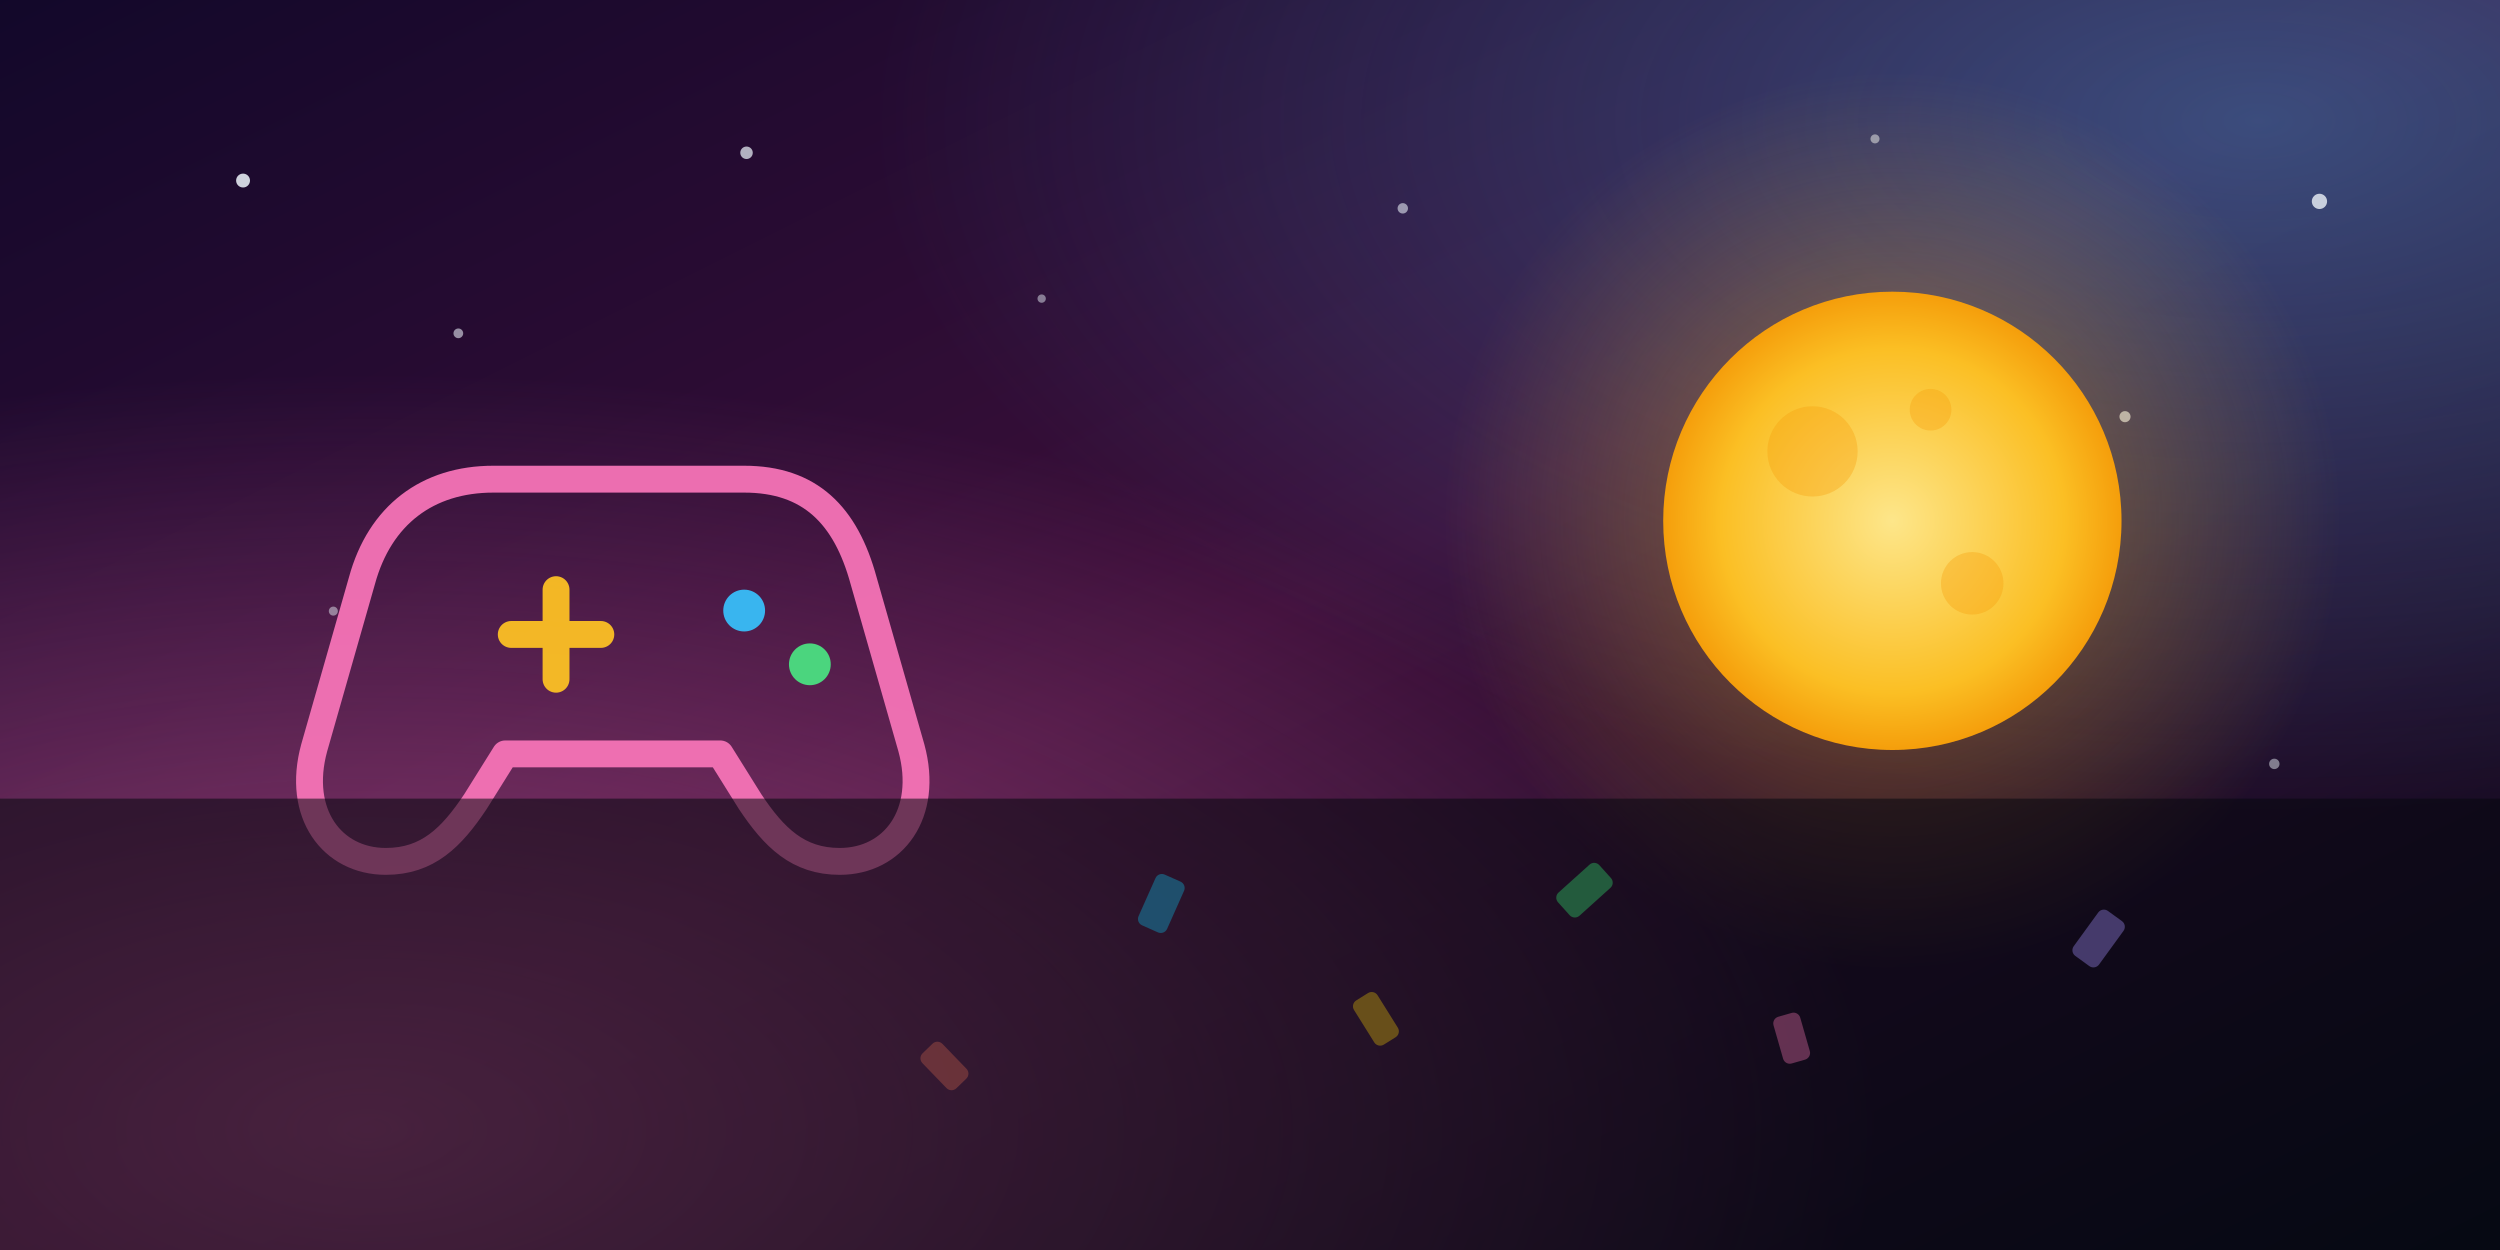
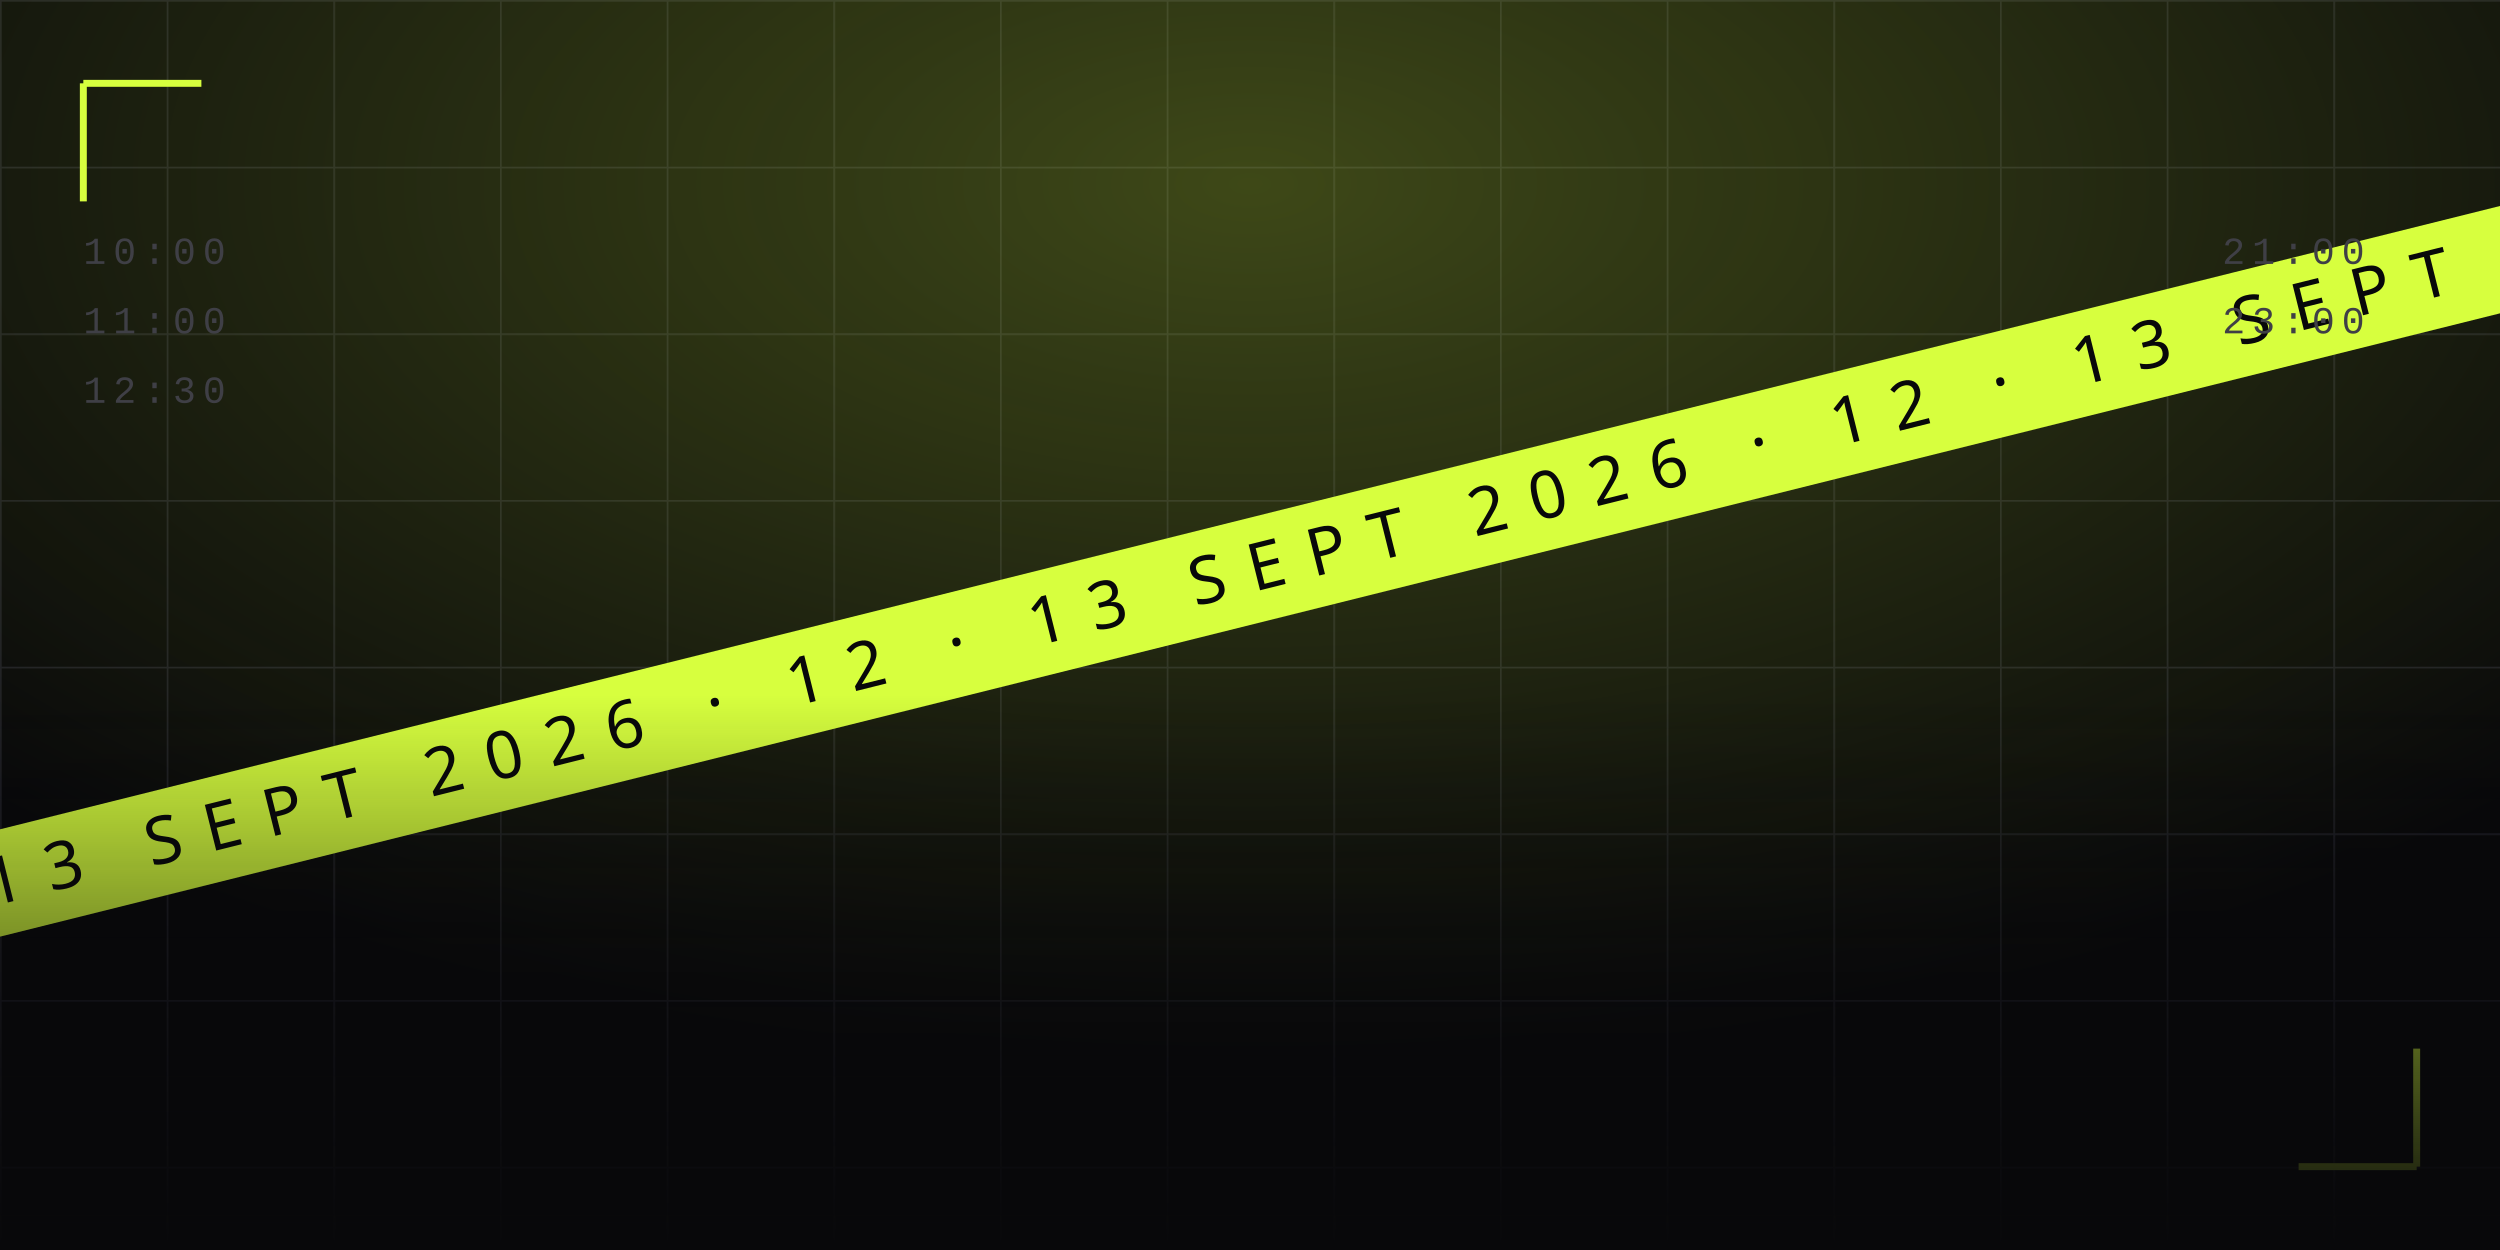
<svg xmlns="http://www.w3.org/2000/svg" viewBox="0 0 720 360" width="720" height="360">
  <defs>
-     <linearGradient id="bg" x1="0" y1="0" x2="1" y2="1">
-       <stop offset="0" stop-color="#12082a" />
-       <stop offset="0.5" stop-color="#3d0f3a" />
-       <stop offset="1" stop-color="#050a18" />
+     <radialGradient id="resplandor" cx="0.5" cy="0.15" r="0.7">
+       <stop offset="0" stop-color="#D7FF3E" stop-opacity="0.26" />
+       <stop offset="1" stop-color="#D7FF3E" stop-opacity="0" />
+     </radialGradient>
+     <pattern id="rejilla" width="48" height="48" patternUnits="userSpaceOnUse">
+       <path d="M48 0H0v48" fill="none" stroke="#24242C" stroke-width="1" />
+     </pattern>
+     <linearGradient id="desvanece" x1="0" y1="0" x2="0" y2="1">
+       <stop offset="0" stop-color="#08080A" stop-opacity="0" />
+       <stop offset="1" stop-color="#08080A" />
    </linearGradient>
-     <radialGradient id="luna" cx="0.5" cy="0.5" r="0.5">
-       <stop offset="0" stop-color="#fde68a" />
-       <stop offset="0.75" stop-color="#fbbf24" />
-       <stop offset="1" stop-color="#f59e0b" />
-     </radialGradient>
-     <radialGradient id="halo" cx="0.5" cy="0.5" r="0.5">
-       <stop offset="0" stop-color="#fbbf24" stop-opacity="0.45" />
-       <stop offset="1" stop-color="#fbbf24" stop-opacity="0" />
-     </radialGradient>
-     <radialGradient id="rosa" cx="0.15" cy="0.9" r="0.6">
-       <stop offset="0" stop-color="#f472b6" stop-opacity="0.5" />
-       <stop offset="1" stop-color="#f472b6" stop-opacity="0" />
-     </radialGradient>
-     <radialGradient id="azul" cx="0.9" cy="0.1" r="0.55">
-       <stop offset="0" stop-color="#38bdf8" stop-opacity="0.35" />
-       <stop offset="1" stop-color="#38bdf8" stop-opacity="0" />
-     </radialGradient>
  </defs>
-   <rect width="720" height="360" fill="url(#bg)" />
-   <rect width="720" height="360" fill="url(#rosa)" />
-   <rect width="720" height="360" fill="url(#azul)" />
-   <g fill="#e2e8f0">
-     <circle cx="70" cy="52" r="2" opacity="0.9" />
-     <circle cx="132" cy="96" r="1.4" opacity="0.6" />
-     <circle cx="215" cy="44" r="1.8" opacity="0.75" />
-     <circle cx="300" cy="86" r="1.2" opacity="0.5" />
-     <circle cx="612" cy="120" r="1.6" opacity="0.7" />
-     <circle cx="668" cy="58" r="2.2" opacity="0.85" />
-     <circle cx="540" cy="40" r="1.3" opacity="0.55" />
-     <circle cx="404" cy="60" r="1.5" opacity="0.6" />
-     <circle cx="96" cy="176" r="1.3" opacity="0.5" />
-     <circle cx="655" cy="220" r="1.5" opacity="0.5" />
+   <rect width="720" height="360" fill="#08080A" />
+   <rect width="720" height="360" fill="url(#rejilla)" opacity="0.75" />
+   <rect width="720" height="360" fill="url(#resplandor)" />
+   <g transform="rotate(-14 360 180)">
+     <rect x="-60" y="150" width="840" height="30" fill="#D7FF3E" />
+     <text x="360" y="171" text-anchor="middle" font-family="Impact, 'Arial Narrow', sans-serif" font-size="19" letter-spacing="7" fill="#08080A">12 · 13 SEPT 2026 · 12 · 13 SEPT 2026 · 12 · 13 SEPT 2026</text>
  </g>
-   <circle cx="545" cy="150" r="130" fill="url(#halo)" />
-   <circle cx="545" cy="150" r="66" fill="url(#luna)" />
-   <g fill="#f59e0b" opacity="0.35">
-     <circle cx="522" cy="130" r="13" />
-     <circle cx="568" cy="168" r="9" />
-     <circle cx="556" cy="118" r="6" />
+   <g stroke="#D7FF3E" stroke-width="2" fill="none">
+     <path d="M24 24h34M24 24v34" />
+     <path d="M696 336h-34M696 336v-34" />
  </g>
-   <g transform="translate(118 138) scale(0.86)" fill="none" stroke="#f472b6" stroke-width="9" stroke-linecap="round" stroke-linejoin="round" opacity="0.95">
-     <path d="M28 0h84c22 0 34 12 40 34l16 56c6 22-6 38-24 38-14 0-22-8-30-20l-10-16H32L22 108c-8 12-16 20-30 20-18 0-30-16-24-38l16-56C-10 12 6 0 28 0Z" />
-     <path d="M34 52h30M49 37v30" stroke="#fbbf24" />
-     <circle cx="112" cy="44" r="7" fill="#38bdf8" stroke="none" />
-     <circle cx="134" cy="62" r="7" fill="#4ade80" stroke="none" />
+   <g font-family="'Courier New', monospace" font-size="11" fill="#3F3F46" letter-spacing="2">
+     <text x="24" y="76">10:00</text>
+     <text x="24" y="96">11:00</text>
+     <text x="24" y="116">12:30</text>
+     <text x="640" y="76">21:00</text>
+     <text x="640" y="96">23:00</text>
  </g>
-   <g opacity="0.85">
-     <rect x="330" y="252" width="9" height="16" rx="2" fill="#38bdf8" transform="rotate(24 334 260)" />
-     <rect x="392" y="286" width="8" height="15" rx="2" fill="#fbbf24" transform="rotate(-32 396 293)" />
-     <rect x="452" y="248" width="9" height="16" rx="2" fill="#4ade80" transform="rotate(48 456 256)" />
-     <rect x="512" y="292" width="8" height="14" rx="2" fill="#f472b6" transform="rotate(-16 516 299)" />
-     <rect x="600" y="262" width="9" height="16" rx="2" fill="#a78bfa" transform="rotate(36 604 270)" />
-     <rect x="268" y="300" width="8" height="14" rx="2" fill="#f87171" transform="rotate(-44 272 307)" />
-   </g>
-   <rect y="230" width="720" height="130" fill="#05070f" opacity="0.55" />
+   <rect y="200" width="720" height="160" fill="url(#desvanece)" />
</svg>
